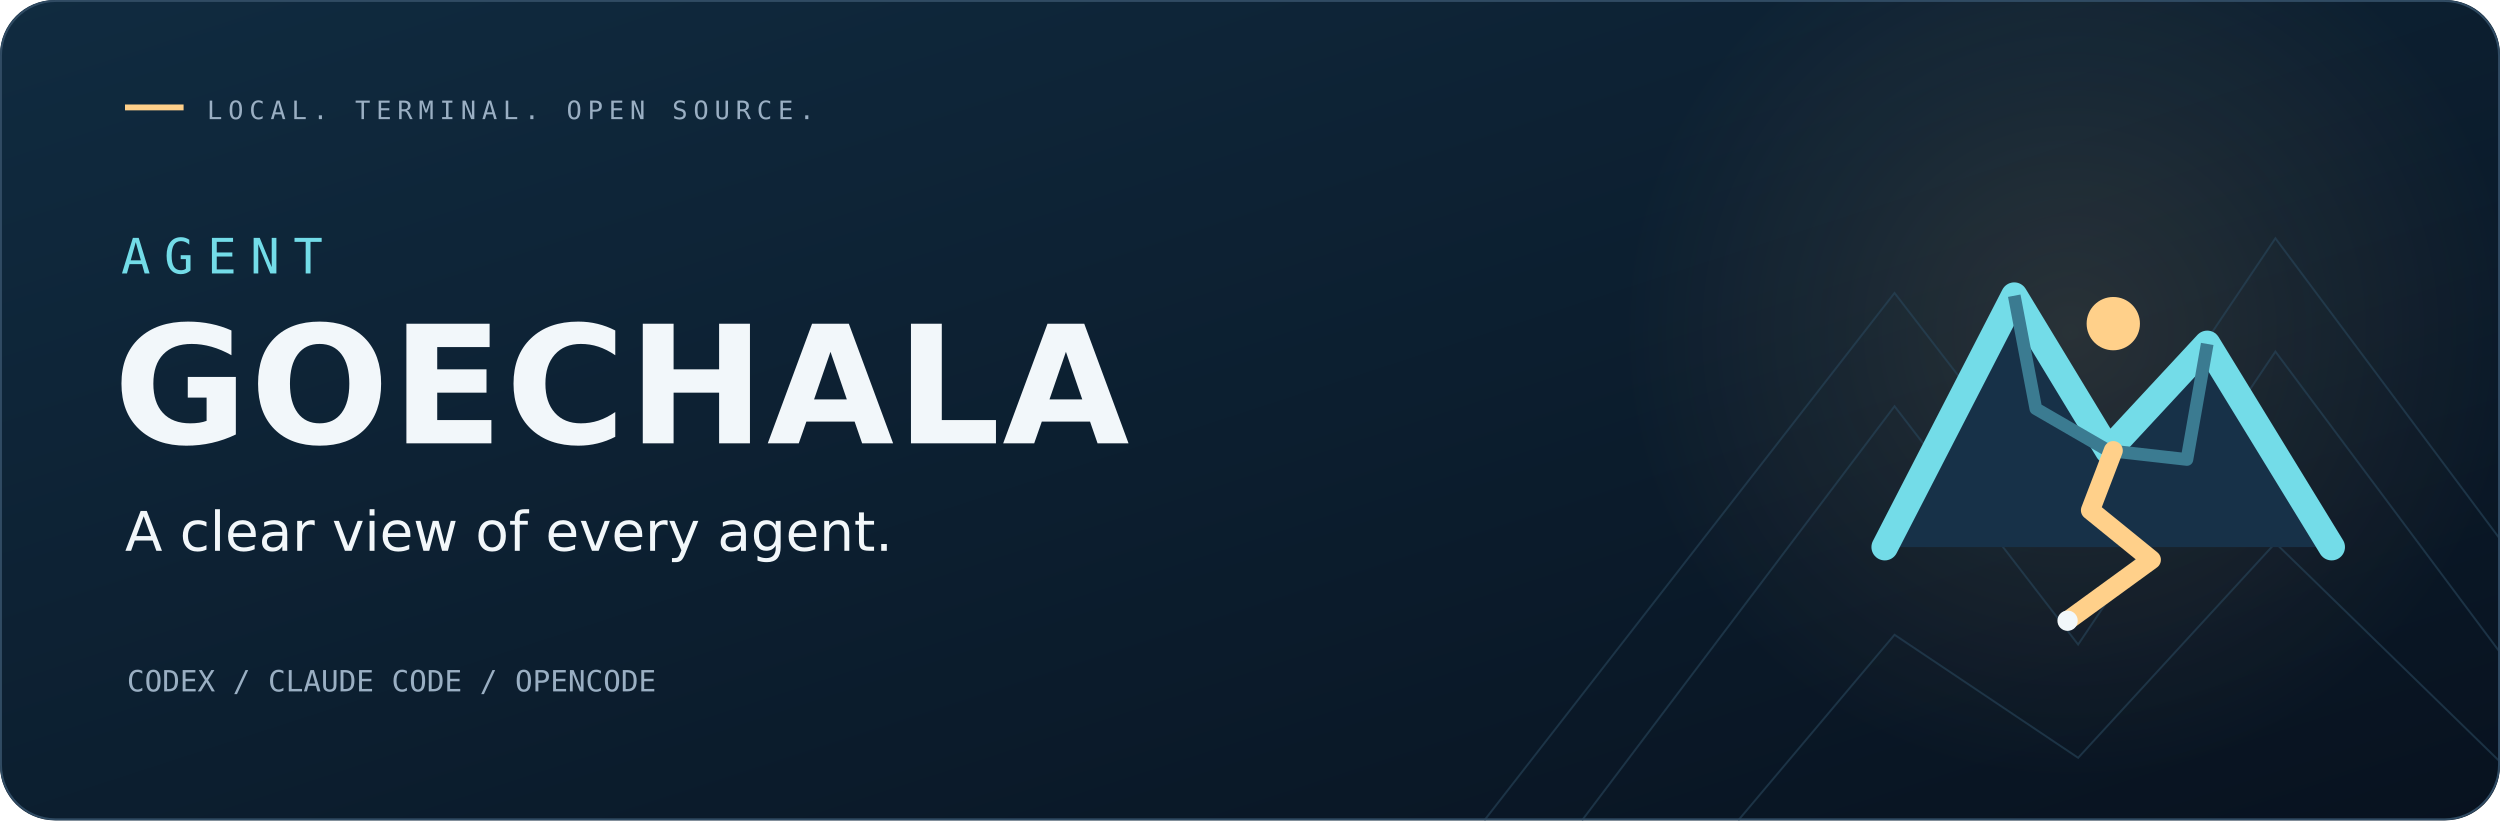
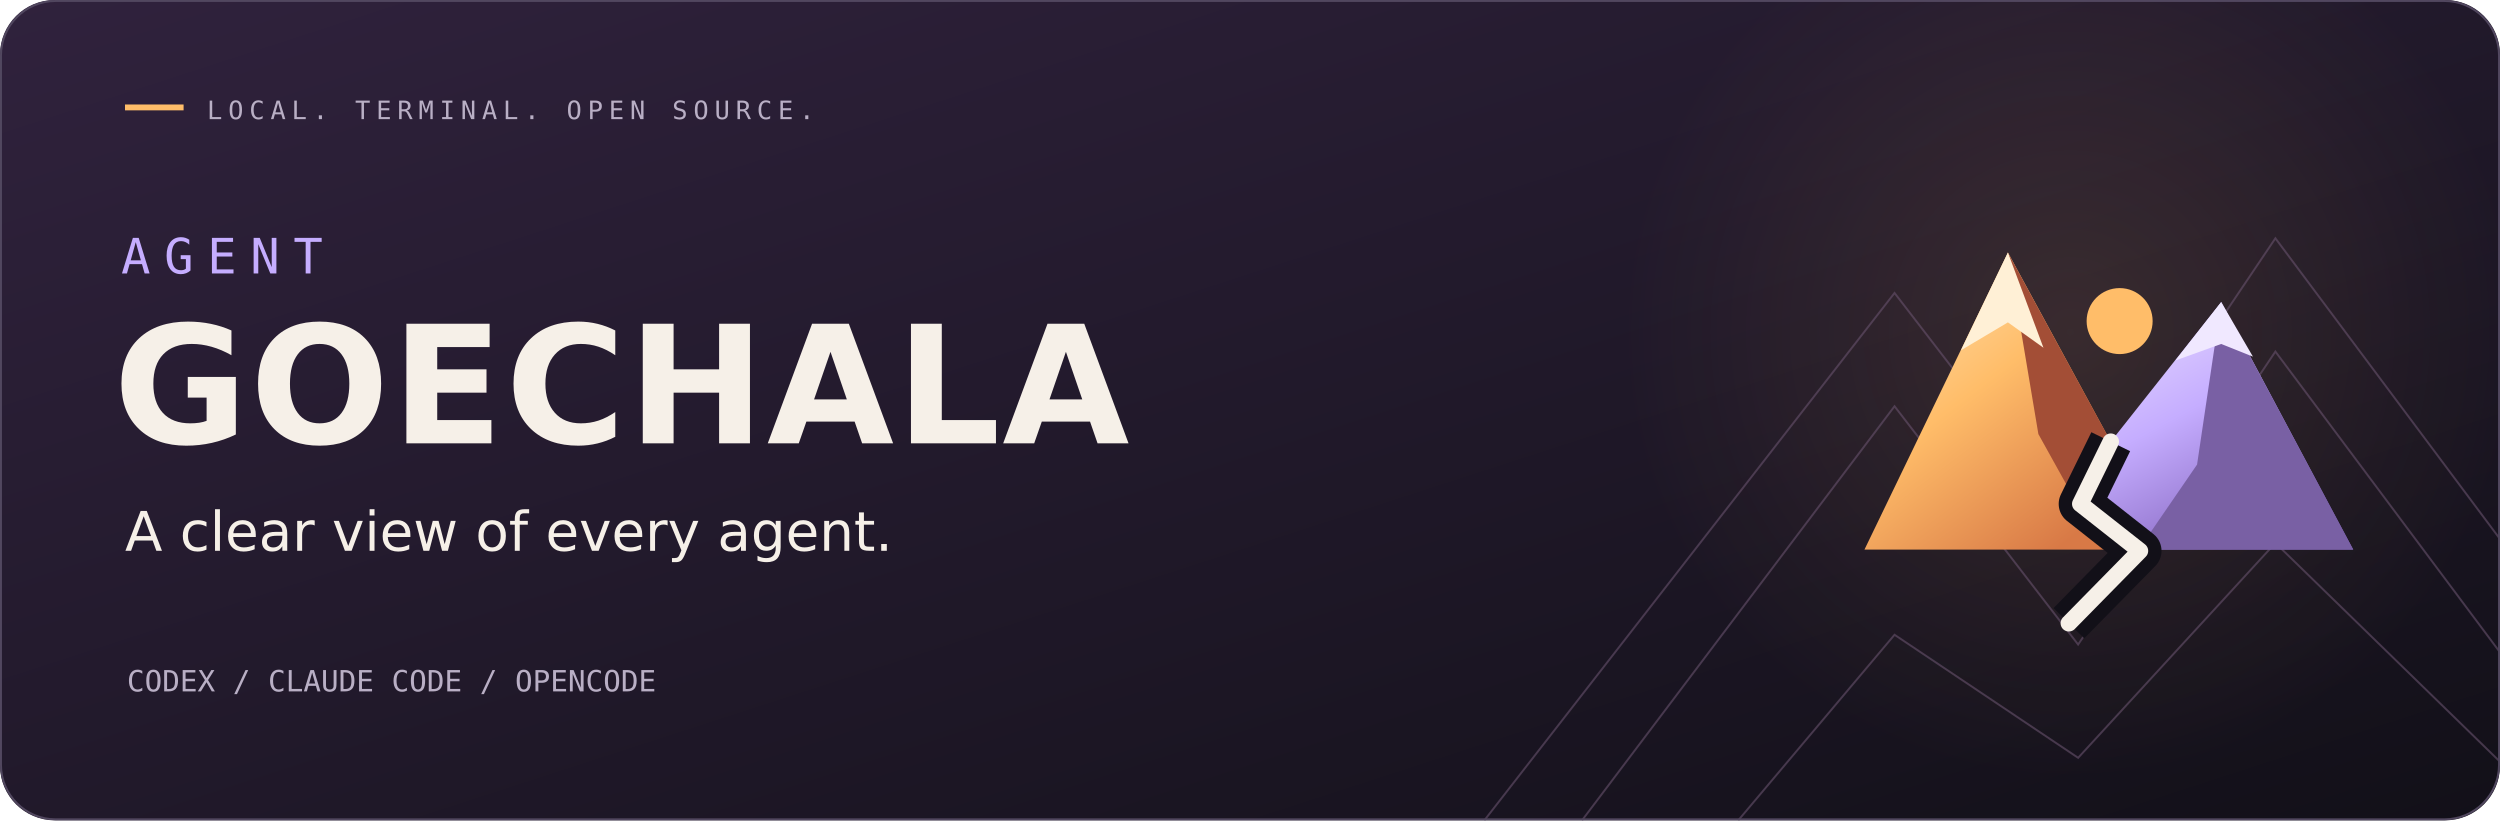
<svg xmlns="http://www.w3.org/2000/svg" width="1280" height="420" viewBox="0 0 1280 420" role="img" aria-labelledby="title desc">
  <defs>
    <linearGradient id="sky" x2="1" y2="1">
-       <stop stop-color="#102b40" />
-       <stop offset="1" stop-color="#08121f" />
+       <stop stop-color="#30223d" />
+       <stop offset="1" stop-color="#121018" />
    </linearGradient>
    <radialGradient id="dawn">
-       <stop stop-color="#ffd08a" stop-opacity=".12" />
-       <stop offset="1" stop-color="#ffd08a" stop-opacity="0" />
+       <stop stop-color="#ffbd69" stop-opacity=".12" />
+       <stop offset="1" stop-color="#ffbd69" stop-opacity="0" />
    </radialGradient>
  </defs>
  <rect width="1280" height="420" rx="28" fill="url(#sky)" />
  <circle cx="1060" cy="170" r="230" fill="url(#dawn)" />
-   <path d="m760 420 210-270 94 122 101-150 115 154M810 420l160-212 94 122 101-150 115 154M890 420l80-95 94 63 101-110 115 112" fill="none" stroke="#28465b" stroke-width="1" opacity=".6" />
-   <path d="M64 55h30" stroke="#ffd08a" stroke-width="3" />
-   <text x="106" y="61" fill="#9aafc3" font-family="DejaVu Sans Mono,monospace" font-size="13" letter-spacing="3">LOCAL. TERMINAL. OPEN SOURCE.</text>
-   <text x="62" y="140" fill="#73dce8" font-family="DejaVu Sans Mono,monospace" font-size="25" letter-spacing="7">AGENT</text>
-   <text x="58" y="227" fill="#f2f7fa" font-family="DejaVu Sans,Arial,sans-serif" font-weight="bold" font-size="84" letter-spacing="1">GOECHALA</text>
-   <text x="64" y="282" fill="#f2f7fa" font-family="DejaVu Sans,Arial,sans-serif" font-size="28">A clear view of every agent.</text>
-   <text x="65" y="354" fill="#9aafc3" font-family="DejaVu Sans Mono,monospace" font-size="15">CODEX  /  CLAUDE CODE  /  OPENCODE</text>
+   <path d="m760 420 210-270 94 122 101-150 115 154M810 420l160-212 94 122 101-150 115 154M890 420l80-95 94 63 101-110 115 112" fill="none" stroke="#67516d" stroke-width="1" opacity=".6" />
+   <path d="M64 55h30" stroke="#ffbd69" stroke-width="3" />
+   <text x="106" y="61" fill="#b9afc5" font-family="DejaVu Sans Mono,monospace" font-size="13" letter-spacing="3">LOCAL. TERMINAL. OPEN SOURCE.</text>
+   <text x="62" y="140" fill="#c5adff" font-family="DejaVu Sans Mono,monospace" font-size="25" letter-spacing="7">AGENT</text>
+   <text x="58" y="227" fill="#f6f0e8" font-family="DejaVu Sans,Arial,sans-serif" font-weight="bold" font-size="84" letter-spacing="1">GOECHALA</text>
+   <text x="64" y="282" fill="#f6f0e8" font-family="DejaVu Sans,Arial,sans-serif" font-size="28">A clear view of every agent.</text>
+   <text x="65" y="354" fill="#b9afc5" font-family="DejaVu Sans Mono,monospace" font-size="15">CODEX  /  CLAUDE CODE  /  OPENCODE</text>
  <g transform="translate(913 50) scale(.65)">
-     <path d="M80 354 182 156 256 278 334 194 432 354Z" fill="#173148" />
-     <path d="m80 354 102-198 74 122 78-84 98 160" fill="none" stroke="#73dce8" stroke-width="21" stroke-linecap="round" stroke-linejoin="round" />
-     <path d="m182 156 17 89 57 33M334 194l-16 91-62-7" fill="none" stroke="#3b7b91" stroke-width="10" stroke-linejoin="round" />
-     <circle cx="260" cy="178" r="21" fill="#ffd08a" />
-     <path d="m224 412 66-48-48-39 18-47" fill="none" stroke="#ffd08a" stroke-width="15" stroke-linecap="round" stroke-linejoin="round" />
-     <circle cx="224" cy="412" r="8" fill="#f2f7fa" />
+     <defs>
+       <linearGradient id="warm-ridge" x1="0" y1="0" x2=".7" y2="1">
+         <stop stop-color="#ffe6bd" />
+         <stop offset=".5" stop-color="#ffbd69" />
+         <stop offset="1" stop-color="#d87946" />
+       </linearGradient>
+       <linearGradient id="cool-ridge" x1="0" y1="0" x2=".6" y2="1">
+         <stop stop-color="#eee4ff" />
+         <stop offset=".5" stop-color="#c5adff" />
+         <stop offset="1" stop-color="#8262bc" />
+       </linearGradient>
+     </defs>
+     <circle cx="265" cy="176" r="26" fill="#ffbd69" />
+     <path d="M64 356 177 122 258 271 231 319 280 356Z" fill="url(#warm-ridge)" />
+     <path d="m177 122 24 143 30 54 27-48Z" fill="#a34e36" />
+     <path d="M258 271 345 161 449 356H280l-49-37Z" fill="url(#cool-ridge)" />
+     <path d="m345 161-19 128-46 67h169Z" fill="#7960a4" />
+     <path d="m177 122-37 77 37-22 28 20Z" fill="#fff0d6" />
+     <path d="m345 161-36 46 36-13 25 10Z" fill="#f0e8ff" />
+     <path d="m258 271-24 49 47 37-56 57" fill="none" stroke="#121018" stroke-width="34" stroke-linejoin="round" />
+     <path d="m258 271-24 49 47 37-56 57" fill="none" stroke="#f6f0e8" stroke-width="13" stroke-linecap="round" stroke-linejoin="round" />
  </g>
-   <rect x=".5" y=".5" width="1279" height="419" rx="28" fill="none" stroke="#304b63" />
+   <rect x=".5" y=".5" width="1279" height="419" rx="28" fill="none" stroke="#51475f" />
</svg>
